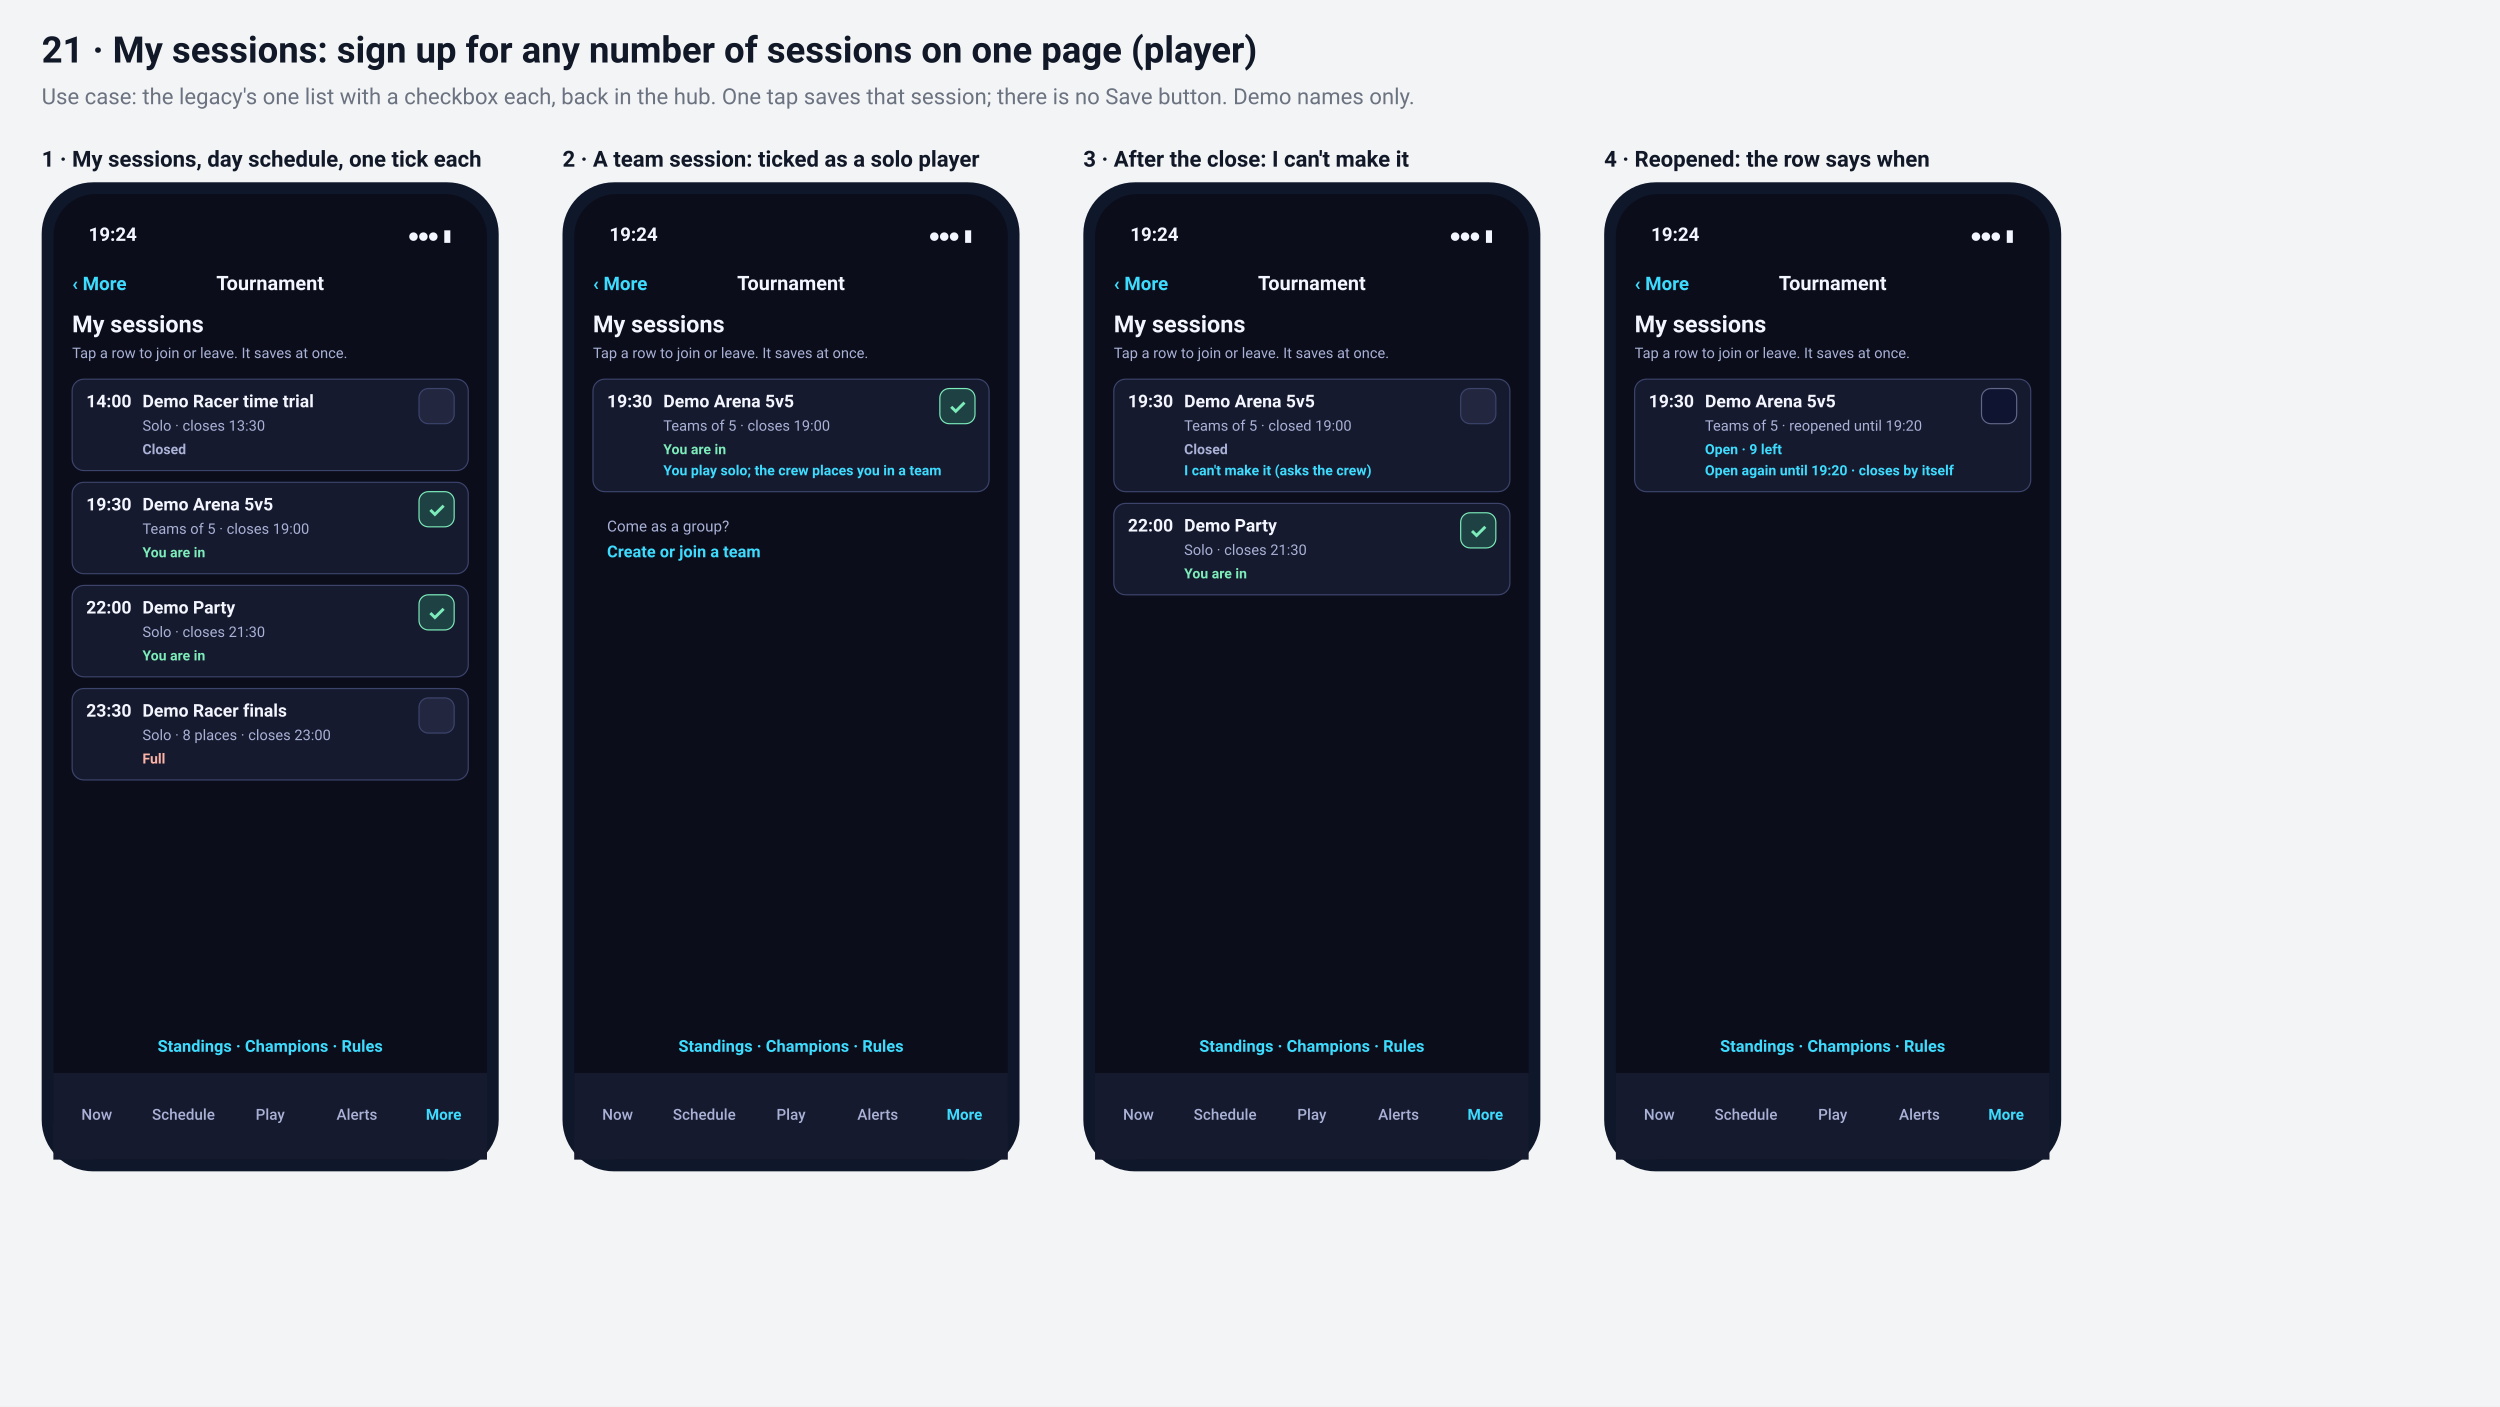
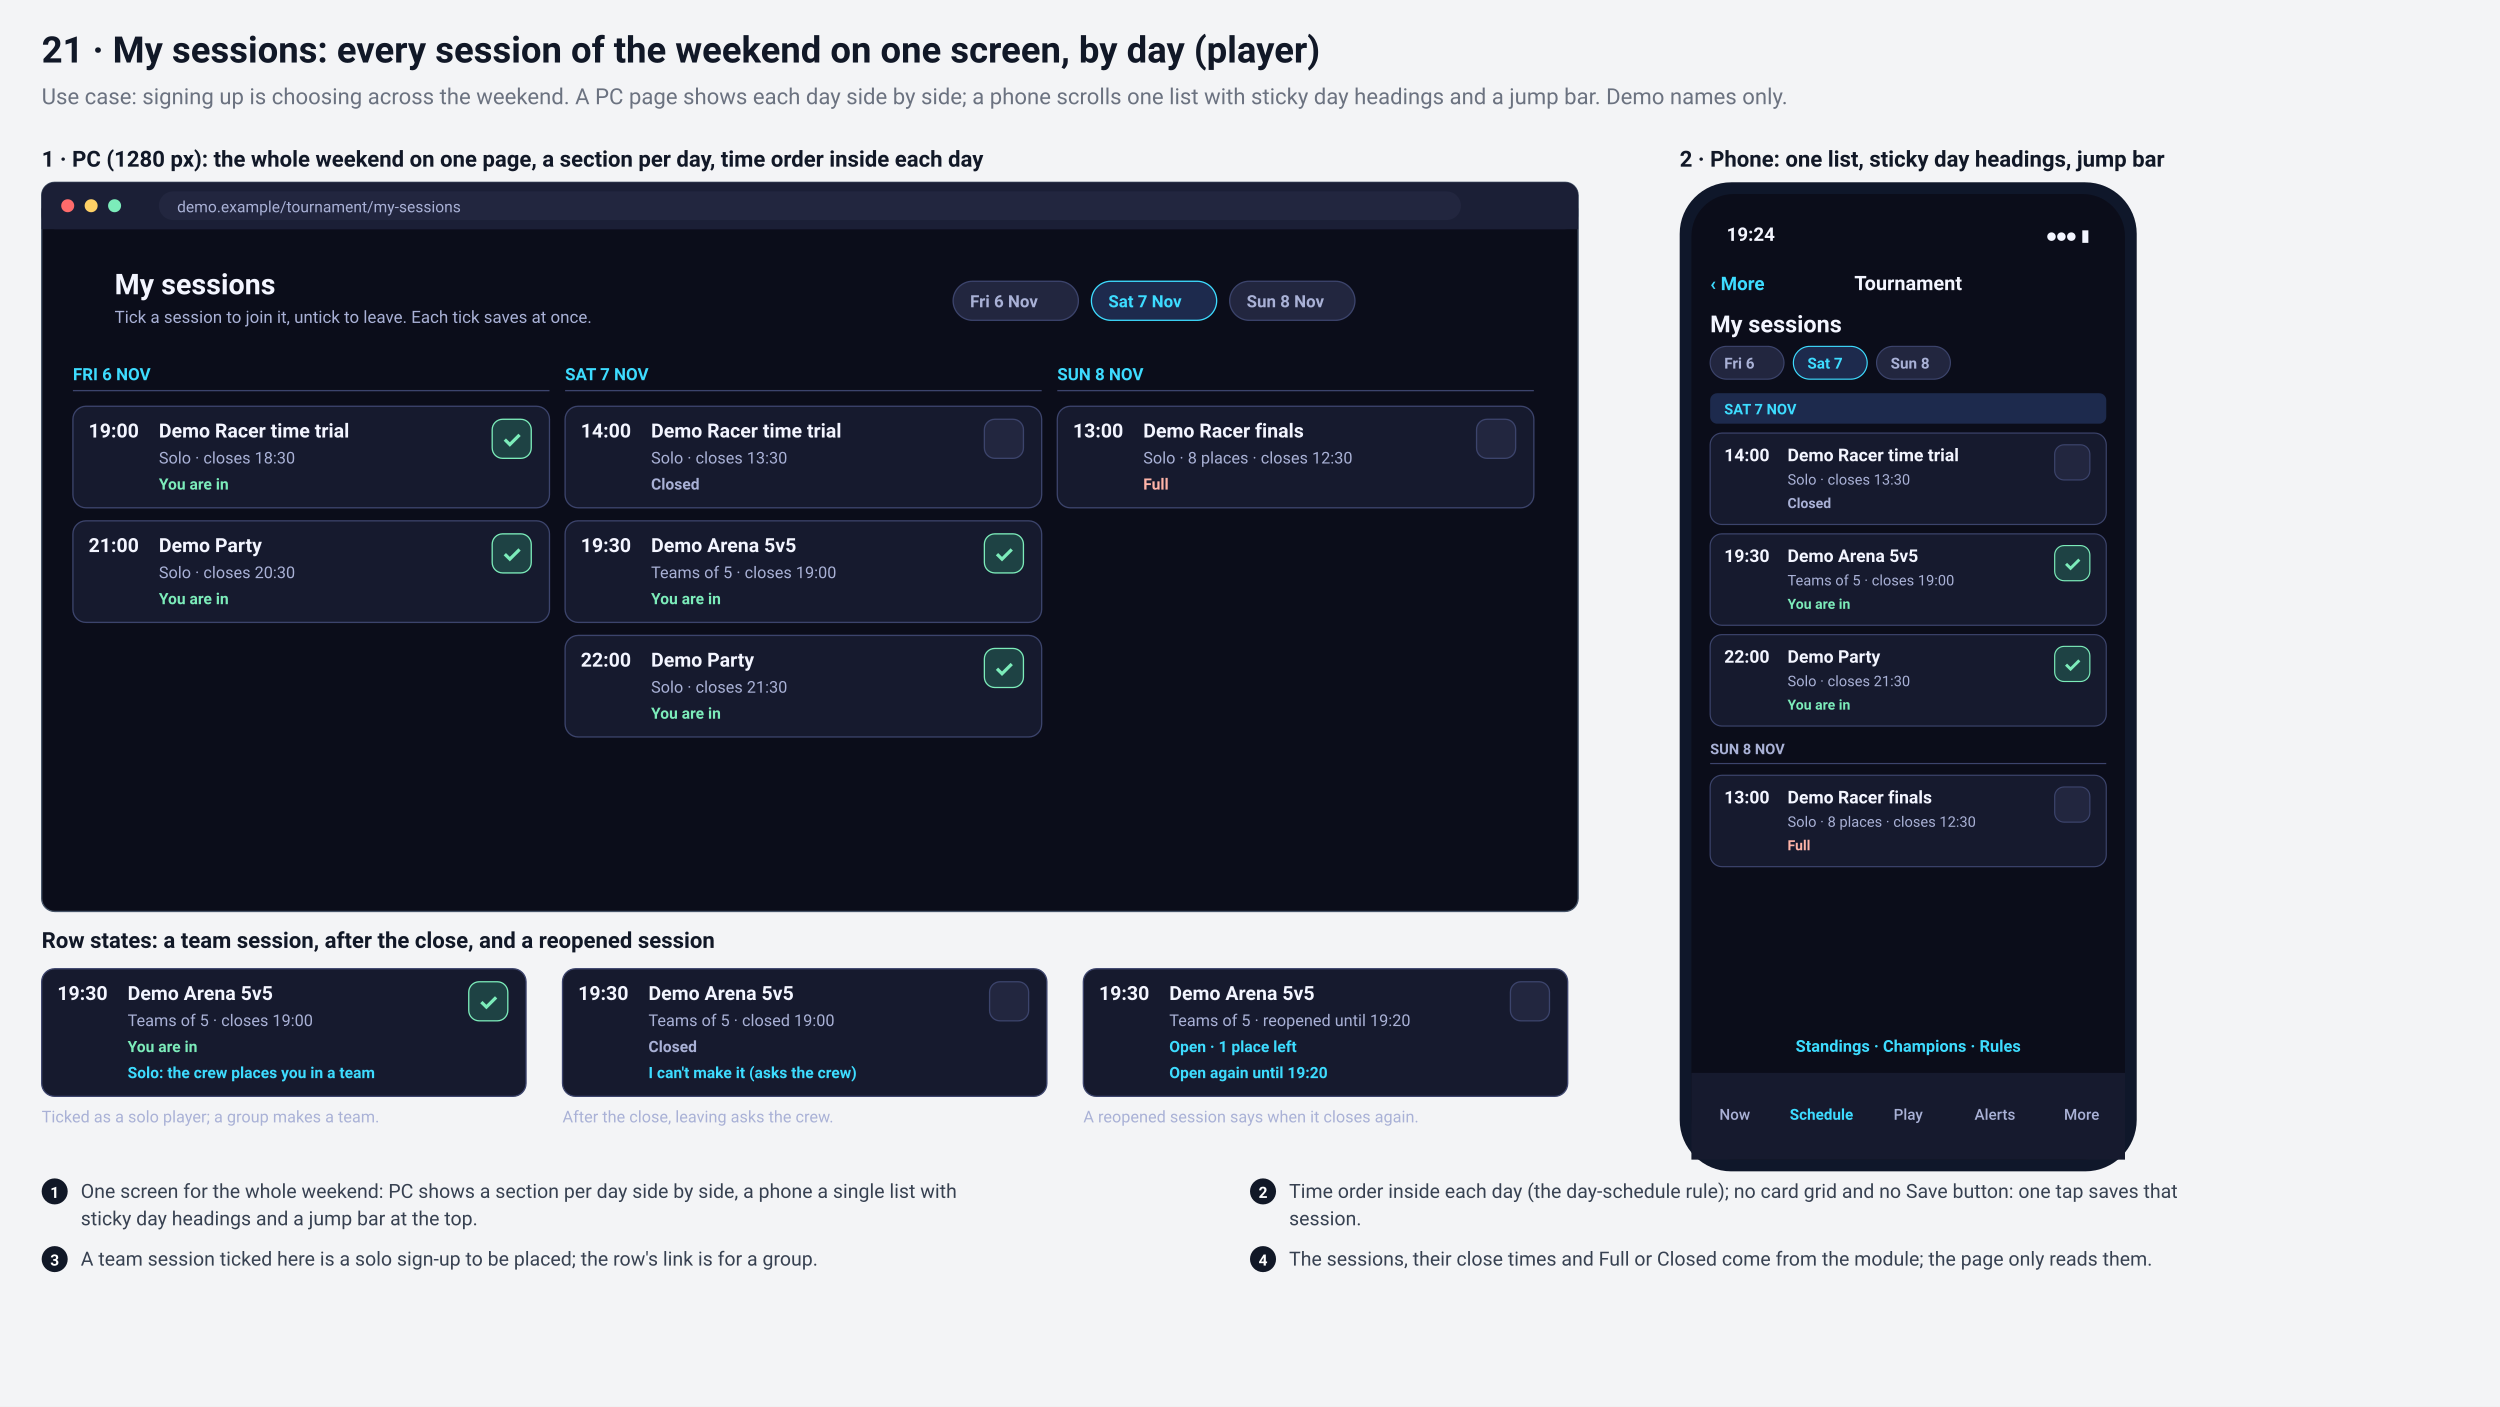
<svg xmlns="http://www.w3.org/2000/svg" viewBox="0 0 1920 1080" width="1920" height="1080" font-family="system-ui, -apple-system, 'Segoe UI', Roboto, Helvetica, Arial, sans-serif">
+   <defs />
  <rect x="0" y="0" width="1920" height="1080" rx="0" fill="#f3f4f6" />
-   <text x="32" y="48" font-size="28" fill="#111827" font-weight="700" text-anchor="start">21 · My sessions: sign up for any number of sessions on one page (player)</text>
-   <text x="32" y="80" font-size="17" fill="#6b7280" font-weight="400" text-anchor="start">Use case: the legacy's one list with a checkbox each, back in the hub. One tap saves that session; there is no Save button. Demo names only.</text>
-   <text x="32" y="128" font-size="17" fill="#111827" font-weight="700" text-anchor="start">1 · My sessions, day schedule, one tick each</text>
-   <text x="432" y="128" font-size="17" fill="#111827" font-weight="700" text-anchor="start">2 · A team session: ticked as a solo player</text>
-   <text x="832" y="128" font-size="17" fill="#111827" font-weight="700" text-anchor="start">3 · After the close: I can't make it</text>
-   <text x="1232" y="128" font-size="17" fill="#111827" font-weight="700" text-anchor="start">4 · Reopened: the row says when</text>
-   <g transform="translate(32,140) scale(0.9)">
+   <text x="32" y="48" font-size="28" fill="#111827" font-weight="700" text-anchor="start" data-box="32 1888">21 · My sessions: every session of the weekend on one screen, by day (player)</text>
+   <text x="32" y="80" font-size="17" fill="#6b7280" font-weight="400" text-anchor="start" data-box="32 1888">Use case: signing up is choosing across the weekend. A PC page shows each day side by side; a phone scrolls one list with sticky day headings and a jump bar. Demo names only.</text>
+   <text x="32" y="128" font-size="17" fill="#111827" font-weight="700" text-anchor="start" data-box="32 1212">1 · PC (1280 px): the whole weekend on one page, a section per day, time order inside each day</text>
+   <text x="1290" y="128" font-size="17" fill="#111827" font-weight="700" text-anchor="start" data-box="1290 1880">2 · Phone: one list, sticky day headings, jump bar</text>
+   <g transform="translate(32,140) scale(1)">
+     <rect x="0" y="0" width="1180" height="560" rx="10" fill="#0b0d1a" stroke="#475569" stroke-width="1" />
+     <rect x="0" y="0" width="1180" height="36" rx="10" fill="#1b1f36" />
+     <rect x="0" y="20" width="1180" height="16" rx="0" fill="#1b1f36" />
+     <circle cx="20" cy="18" r="5" fill="#ff6b6b" />
+     <circle cx="38" cy="18" r="5" fill="#ffd166" />
+     <circle cx="56" cy="18" r="5" fill="#7cecba" />
+     <rect x="90" y="7" width="1000" height="22" rx="11" fill="#22263f" />
+     <text x="104" y="23" font-size="12" fill="#a9b1d6" font-weight="400" text-anchor="start" data-box="104 1074">demo.example/tournament/my-sessions</text>
+     <text x="56" y="86" font-size="22" fill="#f3f5ff" font-weight="700" text-anchor="start" data-box="56 356">My sessions</text>
+     <text x="56" y="108" font-size="13" fill="#a9b1d6" font-weight="400" text-anchor="start" data-box="56 576">Tick a session to join it, untick to leave. Each tick saves at once.</text>
+     <rect x="700" y="76" width="96.2" height="30" rx="15" fill="#22263f" stroke="#3c446c" stroke-width="1" />
+     <text x="713" y="96" font-size="13" fill="#a9b1d6" font-weight="600" text-anchor="start" data-box="713 789.2">Fri 6 Nov</text>
+     <rect x="806.2" y="76" width="96.2" height="30" rx="15" fill="#1d2a4d" stroke="#3ddcff" stroke-width="1" />
+     <text x="819.2" y="96" font-size="13" fill="#3ddcff" font-weight="600" text-anchor="start" data-box="819.2 895.4">Sat 7 Nov</text>
+     <rect x="912.4" y="76" width="96.2" height="30" rx="15" fill="#22263f" stroke="#3c446c" stroke-width="1" />
+     <text x="925.4" y="96" font-size="13" fill="#a9b1d6" font-weight="600" text-anchor="start" data-box="925.4 1001.6">Sun 8 Nov</text>
+     <text x="24" y="152" font-size="13" fill="#3ddcff" font-weight="700" text-anchor="start" data-box="24 390">FRI 6 NOV</text>
+     <line x1="24" y1="160" x2="390" y2="160" stroke="#3c446c" stroke-width="1" />
+     <rect x="24" y="172" width="366" height="78" rx="10" fill="#161a2e" stroke="#3c446c" stroke-width="1" />
+     <text x="36" y="196" font-size="15" fill="#f3f5ff" font-weight="700" text-anchor="start" data-box="36 84">19:00</text>
+     <text x="90" y="196" font-size="15" fill="#f3f5ff" font-weight="600" text-anchor="start" data-box="90 334">Demo Racer time trial</text>
+     <text x="90" y="216" font-size="12.5" fill="#a9b1d6" font-weight="400" text-anchor="start" data-box="90 376">Solo · closes 18:30</text>
+     <rect x="346" y="182" width="30" height="30" rx="8" fill="#1e4244" stroke="#7cecba" stroke-width="1" />
+     <text x="361" y="204" font-size="18" fill="#7cecba" font-weight="700" text-anchor="middle">✓</text>
+     <text x="90" y="236" font-size="12" fill="#7cecba" font-weight="600" text-anchor="start" data-box="90 376">You are in</text>
+     <rect x="24" y="260" width="366" height="78" rx="10" fill="#161a2e" stroke="#3c446c" stroke-width="1" />
+     <text x="36" y="284" font-size="15" fill="#f3f5ff" font-weight="700" text-anchor="start" data-box="36 84">21:00</text>
+     <text x="90" y="284" font-size="15" fill="#f3f5ff" font-weight="600" text-anchor="start" data-box="90 334">Demo Party</text>
+     <text x="90" y="304" font-size="12.5" fill="#a9b1d6" font-weight="400" text-anchor="start" data-box="90 376">Solo · closes 20:30</text>
+     <rect x="346" y="270" width="30" height="30" rx="8" fill="#1e4244" stroke="#7cecba" stroke-width="1" />
+     <text x="361" y="292" font-size="18" fill="#7cecba" font-weight="700" text-anchor="middle">✓</text>
+     <text x="90" y="324" font-size="12" fill="#7cecba" font-weight="600" text-anchor="start" data-box="90 376">You are in</text>
+     <text x="402" y="152" font-size="13" fill="#3ddcff" font-weight="700" text-anchor="start" data-box="402 768">SAT 7 NOV</text>
+     <line x1="402" y1="160" x2="768" y2="160" stroke="#3c446c" stroke-width="1" />
+     <rect x="402" y="172" width="366" height="78" rx="10" fill="#161a2e" stroke="#3c446c" stroke-width="1" />
+     <text x="414" y="196" font-size="15" fill="#f3f5ff" font-weight="700" text-anchor="start" data-box="414 462">14:00</text>
+     <text x="468" y="196" font-size="15" fill="#f3f5ff" font-weight="600" text-anchor="start" data-box="468 712">Demo Racer time trial</text>
+     <text x="468" y="216" font-size="12.5" fill="#a9b1d6" font-weight="400" text-anchor="start" data-box="468 754">Solo · closes 13:30</text>
+     <rect x="724" y="182" width="30" height="30" rx="8" fill="#22263f" stroke="#3c446c" stroke-width="1" />
+     <text x="468" y="236" font-size="12" fill="#a9b1d6" font-weight="600" text-anchor="start" data-box="468 754">Closed</text>
+     <rect x="402" y="260" width="366" height="78" rx="10" fill="#161a2e" stroke="#3c446c" stroke-width="1" />
+     <text x="414" y="284" font-size="15" fill="#f3f5ff" font-weight="700" text-anchor="start" data-box="414 462">19:30</text>
+     <text x="468" y="284" font-size="15" fill="#f3f5ff" font-weight="600" text-anchor="start" data-box="468 712">Demo Arena 5v5</text>
+     <text x="468" y="304" font-size="12.5" fill="#a9b1d6" font-weight="400" text-anchor="start" data-box="468 754">Teams of 5 · closes 19:00</text>
+     <rect x="724" y="270" width="30" height="30" rx="8" fill="#1e4244" stroke="#7cecba" stroke-width="1" />
+     <text x="739" y="292" font-size="18" fill="#7cecba" font-weight="700" text-anchor="middle">✓</text>
+     <text x="468" y="324" font-size="12" fill="#7cecba" font-weight="600" text-anchor="start" data-box="468 754">You are in</text>
+     <rect x="402" y="348" width="366" height="78" rx="10" fill="#161a2e" stroke="#3c446c" stroke-width="1" />
+     <text x="414" y="372" font-size="15" fill="#f3f5ff" font-weight="700" text-anchor="start" data-box="414 462">22:00</text>
+     <text x="468" y="372" font-size="15" fill="#f3f5ff" font-weight="600" text-anchor="start" data-box="468 712">Demo Party</text>
+     <text x="468" y="392" font-size="12.5" fill="#a9b1d6" font-weight="400" text-anchor="start" data-box="468 754">Solo · closes 21:30</text>
+     <rect x="724" y="358" width="30" height="30" rx="8" fill="#1e4244" stroke="#7cecba" stroke-width="1" />
+     <text x="739" y="380" font-size="18" fill="#7cecba" font-weight="700" text-anchor="middle">✓</text>
+     <text x="468" y="412" font-size="12" fill="#7cecba" font-weight="600" text-anchor="start" data-box="468 754">You are in</text>
+     <text x="780" y="152" font-size="13" fill="#3ddcff" font-weight="700" text-anchor="start" data-box="780 1146">SUN 8 NOV</text>
+     <line x1="780" y1="160" x2="1146" y2="160" stroke="#3c446c" stroke-width="1" />
+     <rect x="780" y="172" width="366" height="78" rx="10" fill="#161a2e" stroke="#3c446c" stroke-width="1" />
+     <text x="792" y="196" font-size="15" fill="#f3f5ff" font-weight="700" text-anchor="start" data-box="792 840">13:00</text>
+     <text x="846" y="196" font-size="15" fill="#f3f5ff" font-weight="600" text-anchor="start" data-box="846 1090">Demo Racer finals</text>
+     <text x="846" y="216" font-size="12.5" fill="#a9b1d6" font-weight="400" text-anchor="start" data-box="846 1132">Solo · 8 places · closes 12:30</text>
+     <rect x="1102" y="182" width="30" height="30" rx="8" fill="#22263f" stroke="#3c446c" stroke-width="1" />
+     <text x="846" y="236" font-size="12" fill="#ffb4a8" font-weight="600" text-anchor="start" data-box="846 1132">Full</text>
+   </g>
+   <g transform="translate(1290,140) scale(0.9)">
    <rect x="0" y="0" width="390" height="844" rx="44" fill="#0f172a" />
    <rect x="10" y="10" width="370" height="824" rx="36" fill="#0b0d1a" />
-     <text x="40" y="50" font-size="16" fill="#f3f5ff" font-weight="600" text-anchor="start">19:24</text>
-     <text x="350" y="50" font-size="14" fill="#f3f5ff" font-weight="400" text-anchor="end">●●● ▮</text>
-     <text x="26" y="92" font-size="16" fill="#3ddcff" font-weight="600" text-anchor="start">‹ More</text>
-     <text x="195" y="92" font-size="17" fill="#f3f5ff" font-weight="700" text-anchor="middle">Tournament</text>
+     <text x="40" y="50" font-size="16" fill="#f3f5ff" font-weight="600" text-anchor="start" data-box="40 100">19:24</text>
+     <text x="350" y="50" font-size="14" fill="#f3f5ff" font-weight="400" text-anchor="end" data-box="280 350">●●● ▮</text>
+     <text x="26" y="92" font-size="16" fill="#3ddcff" font-weight="600" text-anchor="start" data-box="26 136">‹ More</text>
+     <text x="195" y="92" font-size="17" fill="#f3f5ff" font-weight="700" text-anchor="middle" data-box="110 280">Tournament</text>
    <rect x="10" y="760" width="370" height="74" rx="0" fill="#161a2e" />
-     <text x="47" y="800" font-size="13" fill="#a9b1d6" font-weight="500" text-anchor="middle">Now</text>
-     <text x="121" y="800" font-size="13" fill="#a9b1d6" font-weight="500" text-anchor="middle">Schedule</text>
-     <text x="195" y="800" font-size="13" fill="#a9b1d6" font-weight="500" text-anchor="middle">Play</text>
-     <text x="269" y="800" font-size="13" fill="#a9b1d6" font-weight="500" text-anchor="middle">Alerts</text>
-     <text x="343" y="800" font-size="13" fill="#3ddcff" font-weight="600" text-anchor="middle">More</text>
-     <text x="26" y="128" font-size="20" fill="#f3f5ff" font-weight="700" text-anchor="start">My sessions</text>
-     <text x="26" y="150" font-size="12.5" fill="#a9b1d6" font-weight="400" text-anchor="start">Tap a row to join or leave. It saves at once.</text>
-     <rect x="26" y="168" width="338" height="78" rx="10" fill="#161a2e" stroke="#3c446c" stroke-width="1" />
-     <text x="38" y="192" font-size="15" fill="#f3f5ff" font-weight="700" text-anchor="start">14:00</text>
-     <text x="86" y="192" font-size="15" fill="#f3f5ff" font-weight="600" text-anchor="start">Demo Racer time trial</text>
-     <rect x="322" y="176" width="30" height="30" rx="8" fill="#22263f" stroke="#3c446c" stroke-width="1" />
-     <text x="86" y="212" font-size="12.5" fill="#a9b1d6" font-weight="400" text-anchor="start">Solo · closes 13:30</text>
-     <text x="86" y="232" font-size="12" fill="#a9b1d6" font-weight="600" text-anchor="start">Closed</text>
-     <rect x="26" y="256" width="338" height="78" rx="10" fill="#161a2e" stroke="#3c446c" stroke-width="1" />
-     <text x="38" y="280" font-size="15" fill="#f3f5ff" font-weight="700" text-anchor="start">19:30</text>
-     <text x="86" y="280" font-size="15" fill="#f3f5ff" font-weight="600" text-anchor="start">Demo Arena 5v5</text>
-     <rect x="322" y="264" width="30" height="30" rx="8" fill="#1e4244" stroke="#7cecba" stroke-width="1" />
-     <text x="337" y="286" font-size="18" fill="#7cecba" font-weight="700" text-anchor="middle">✓</text>
-     <text x="86" y="300" font-size="12.5" fill="#a9b1d6" font-weight="400" text-anchor="start">Teams of 5 · closes 19:00</text>
-     <text x="86" y="320" font-size="12" fill="#7cecba" font-weight="600" text-anchor="start">You are in</text>
-     <rect x="26" y="344" width="338" height="78" rx="10" fill="#161a2e" stroke="#3c446c" stroke-width="1" />
-     <text x="38" y="368" font-size="15" fill="#f3f5ff" font-weight="700" text-anchor="start">22:00</text>
-     <text x="86" y="368" font-size="15" fill="#f3f5ff" font-weight="600" text-anchor="start">Demo Party</text>
-     <rect x="322" y="352" width="30" height="30" rx="8" fill="#1e4244" stroke="#7cecba" stroke-width="1" />
-     <text x="337" y="374" font-size="18" fill="#7cecba" font-weight="700" text-anchor="middle">✓</text>
-     <text x="86" y="388" font-size="12.5" fill="#a9b1d6" font-weight="400" text-anchor="start">Solo · closes 21:30</text>
-     <text x="86" y="408" font-size="12" fill="#7cecba" font-weight="600" text-anchor="start">You are in</text>
-     <rect x="26" y="432" width="338" height="78" rx="10" fill="#161a2e" stroke="#3c446c" stroke-width="1" />
-     <text x="38" y="456" font-size="15" fill="#f3f5ff" font-weight="700" text-anchor="start">23:30</text>
-     <text x="86" y="456" font-size="15" fill="#f3f5ff" font-weight="600" text-anchor="start">Demo Racer finals</text>
-     <rect x="322" y="440" width="30" height="30" rx="8" fill="#22263f" stroke="#3c446c" stroke-width="1" />
-     <text x="86" y="476" font-size="12.5" fill="#a9b1d6" font-weight="400" text-anchor="start">Solo · 8 places · closes 23:00</text>
-     <text x="86" y="496" font-size="12" fill="#ffb4a8" font-weight="600" text-anchor="start">Full</text>
-     <text x="195" y="742" font-size="14" fill="#3ddcff" font-weight="600" text-anchor="middle">Standings · Champions · Rules</text>
+     <text x="47" y="800" font-size="13" fill="#a9b1d6" font-weight="500" text-anchor="middle" data-box="15 79">Now</text>
+     <text x="121" y="800" font-size="13" fill="#3ddcff" font-weight="600" text-anchor="middle" data-box="89 153">Schedule</text>
+     <text x="195" y="800" font-size="13" fill="#a9b1d6" font-weight="500" text-anchor="middle" data-box="163 227">Play</text>
+     <text x="269" y="800" font-size="13" fill="#a9b1d6" font-weight="500" text-anchor="middle" data-box="237 301">Alerts</text>
+     <text x="343" y="800" font-size="13" fill="#a9b1d6" font-weight="500" text-anchor="middle" data-box="311 375">More</text>
+     <text x="26" y="128" font-size="20" fill="#f3f5ff" font-weight="700" text-anchor="start" data-box="26 226">My sessions</text>
+     <rect x="26" y="140" width="63" height="28" rx="14" fill="#22263f" stroke="#3c446c" stroke-width="1" />
+     <text x="38" y="159" font-size="13" fill="#a9b1d6" font-weight="600" text-anchor="start" data-box="38 83">Fri 6</text>
+     <rect x="97" y="140" width="63" height="28" rx="14" fill="#1d2a4d" stroke="#3ddcff" stroke-width="1" />
+     <text x="109" y="159" font-size="13" fill="#3ddcff" font-weight="600" text-anchor="start" data-box="109 154">Sat 7</text>
+     <rect x="168" y="140" width="63" height="28" rx="14" fill="#22263f" stroke="#3c446c" stroke-width="1" />
+     <text x="180" y="159" font-size="13" fill="#a9b1d6" font-weight="600" text-anchor="start" data-box="180 225">Sun 8</text>
+     <rect x="26" y="180" width="338" height="26" rx="6" fill="#1d2a4d" />
+     <text x="38" y="198" font-size="12.5" fill="#3ddcff" font-weight="700" text-anchor="start" data-box="38 338">SAT 7 NOV</text>
+     <rect x="26" y="214" width="338" height="78" rx="10" fill="#161a2e" stroke="#3c446c" stroke-width="1" />
+     <text x="38" y="238" font-size="15" fill="#f3f5ff" font-weight="700" text-anchor="start" data-box="38 86">14:00</text>
+     <text x="92" y="238" font-size="15" fill="#f3f5ff" font-weight="600" text-anchor="start" data-box="92 308">Demo Racer time trial</text>
+     <text x="92" y="258" font-size="12.5" fill="#a9b1d6" font-weight="400" text-anchor="start" data-box="92 350">Solo · closes 13:30</text>
+     <rect x="320" y="224" width="30" height="30" rx="8" fill="#22263f" stroke="#3c446c" stroke-width="1" />
+     <text x="92" y="278" font-size="12" fill="#a9b1d6" font-weight="600" text-anchor="start" data-box="92 350">Closed</text>
+     <rect x="26" y="300" width="338" height="78" rx="10" fill="#161a2e" stroke="#3c446c" stroke-width="1" />
+     <text x="38" y="324" font-size="15" fill="#f3f5ff" font-weight="700" text-anchor="start" data-box="38 86">19:30</text>
+     <text x="92" y="324" font-size="15" fill="#f3f5ff" font-weight="600" text-anchor="start" data-box="92 308">Demo Arena 5v5</text>
+     <text x="92" y="344" font-size="12.5" fill="#a9b1d6" font-weight="400" text-anchor="start" data-box="92 350">Teams of 5 · closes 19:00</text>
+     <rect x="320" y="310" width="30" height="30" rx="8" fill="#1e4244" stroke="#7cecba" stroke-width="1" />
+     <text x="335" y="332" font-size="18" fill="#7cecba" font-weight="700" text-anchor="middle">✓</text>
+     <text x="92" y="364" font-size="12" fill="#7cecba" font-weight="600" text-anchor="start" data-box="92 350">You are in</text>
+     <rect x="26" y="386" width="338" height="78" rx="10" fill="#161a2e" stroke="#3c446c" stroke-width="1" />
+     <text x="38" y="410" font-size="15" fill="#f3f5ff" font-weight="700" text-anchor="start" data-box="38 86">22:00</text>
+     <text x="92" y="410" font-size="15" fill="#f3f5ff" font-weight="600" text-anchor="start" data-box="92 308">Demo Party</text>
+     <text x="92" y="430" font-size="12.5" fill="#a9b1d6" font-weight="400" text-anchor="start" data-box="92 350">Solo · closes 21:30</text>
+     <rect x="320" y="396" width="30" height="30" rx="8" fill="#1e4244" stroke="#7cecba" stroke-width="1" />
+     <text x="335" y="418" font-size="18" fill="#7cecba" font-weight="700" text-anchor="middle">✓</text>
+     <text x="92" y="450" font-size="12" fill="#7cecba" font-weight="600" text-anchor="start" data-box="92 350">You are in</text>
+     <text x="26" y="488" font-size="12.5" fill="#a9b1d6" font-weight="700" text-anchor="start" data-box="26 226">SUN 8 NOV</text>
+     <line x1="26" y1="496" x2="364" y2="496" stroke="#3c446c" stroke-width="1" />
+     <rect x="26" y="506" width="338" height="78" rx="10" fill="#161a2e" stroke="#3c446c" stroke-width="1" />
+     <text x="38" y="530" font-size="15" fill="#f3f5ff" font-weight="700" text-anchor="start" data-box="38 86">13:00</text>
+     <text x="92" y="530" font-size="15" fill="#f3f5ff" font-weight="600" text-anchor="start" data-box="92 308">Demo Racer finals</text>
+     <text x="92" y="550" font-size="12.5" fill="#a9b1d6" font-weight="400" text-anchor="start" data-box="92 350">Solo · 8 places · closes 12:30</text>
+     <rect x="320" y="516" width="30" height="30" rx="8" fill="#22263f" stroke="#3c446c" stroke-width="1" />
+     <text x="92" y="570" font-size="12" fill="#ffb4a8" font-weight="600" text-anchor="start" data-box="92 350">Full</text>
+     <text x="195" y="742" font-size="14" fill="#3ddcff" font-weight="600" text-anchor="middle" data-box="45 345">Standings · Champions · Rules</text>
  </g>
-   <g transform="translate(432,140) scale(0.9)">
-     <rect x="0" y="0" width="390" height="844" rx="44" fill="#0f172a" />
-     <rect x="10" y="10" width="370" height="824" rx="36" fill="#0b0d1a" />
-     <text x="40" y="50" font-size="16" fill="#f3f5ff" font-weight="600" text-anchor="start">19:24</text>
-     <text x="350" y="50" font-size="14" fill="#f3f5ff" font-weight="400" text-anchor="end">●●● ▮</text>
-     <text x="26" y="92" font-size="16" fill="#3ddcff" font-weight="600" text-anchor="start">‹ More</text>
-     <text x="195" y="92" font-size="17" fill="#f3f5ff" font-weight="700" text-anchor="middle">Tournament</text>
-     <rect x="10" y="760" width="370" height="74" rx="0" fill="#161a2e" />
-     <text x="47" y="800" font-size="13" fill="#a9b1d6" font-weight="500" text-anchor="middle">Now</text>
-     <text x="121" y="800" font-size="13" fill="#a9b1d6" font-weight="500" text-anchor="middle">Schedule</text>
-     <text x="195" y="800" font-size="13" fill="#a9b1d6" font-weight="500" text-anchor="middle">Play</text>
-     <text x="269" y="800" font-size="13" fill="#a9b1d6" font-weight="500" text-anchor="middle">Alerts</text>
-     <text x="343" y="800" font-size="13" fill="#3ddcff" font-weight="600" text-anchor="middle">More</text>
-     <text x="26" y="128" font-size="20" fill="#f3f5ff" font-weight="700" text-anchor="start">My sessions</text>
-     <text x="26" y="150" font-size="12.5" fill="#a9b1d6" font-weight="400" text-anchor="start">Tap a row to join or leave. It saves at once.</text>
-     <rect x="26" y="168" width="338" height="96" rx="10" fill="#161a2e" stroke="#3c446c" stroke-width="1" />
-     <text x="38" y="192" font-size="15" fill="#f3f5ff" font-weight="700" text-anchor="start">19:30</text>
-     <text x="86" y="192" font-size="15" fill="#f3f5ff" font-weight="600" text-anchor="start">Demo Arena 5v5</text>
-     <rect x="322" y="176" width="30" height="30" rx="8" fill="#1e4244" stroke="#7cecba" stroke-width="1" />
-     <text x="337" y="198" font-size="18" fill="#7cecba" font-weight="700" text-anchor="middle">✓</text>
-     <text x="86" y="212" font-size="12.5" fill="#a9b1d6" font-weight="400" text-anchor="start">Teams of 5 · closes 19:00</text>
-     <text x="86" y="232" font-size="12" fill="#7cecba" font-weight="600" text-anchor="start">You are in</text>
-     <text x="86" y="250" font-size="12" fill="#3ddcff" font-weight="600" text-anchor="start">You play solo; the crew places you in a team</text>
-     <text x="38" y="298" font-size="13" fill="#a9b1d6" font-weight="400" text-anchor="start">Come as a group?</text>
-     <text x="38" y="320" font-size="14" fill="#3ddcff" font-weight="600" text-anchor="start">Create or join a team</text>
-     <text x="195" y="742" font-size="14" fill="#3ddcff" font-weight="600" text-anchor="middle">Standings · Champions · Rules</text>
-   </g>
-   <g transform="translate(832,140) scale(0.9)">
-     <rect x="0" y="0" width="390" height="844" rx="44" fill="#0f172a" />
-     <rect x="10" y="10" width="370" height="824" rx="36" fill="#0b0d1a" />
-     <text x="40" y="50" font-size="16" fill="#f3f5ff" font-weight="600" text-anchor="start">19:24</text>
-     <text x="350" y="50" font-size="14" fill="#f3f5ff" font-weight="400" text-anchor="end">●●● ▮</text>
-     <text x="26" y="92" font-size="16" fill="#3ddcff" font-weight="600" text-anchor="start">‹ More</text>
-     <text x="195" y="92" font-size="17" fill="#f3f5ff" font-weight="700" text-anchor="middle">Tournament</text>
-     <rect x="10" y="760" width="370" height="74" rx="0" fill="#161a2e" />
-     <text x="47" y="800" font-size="13" fill="#a9b1d6" font-weight="500" text-anchor="middle">Now</text>
-     <text x="121" y="800" font-size="13" fill="#a9b1d6" font-weight="500" text-anchor="middle">Schedule</text>
-     <text x="195" y="800" font-size="13" fill="#a9b1d6" font-weight="500" text-anchor="middle">Play</text>
-     <text x="269" y="800" font-size="13" fill="#a9b1d6" font-weight="500" text-anchor="middle">Alerts</text>
-     <text x="343" y="800" font-size="13" fill="#3ddcff" font-weight="600" text-anchor="middle">More</text>
-     <text x="26" y="128" font-size="20" fill="#f3f5ff" font-weight="700" text-anchor="start">My sessions</text>
-     <text x="26" y="150" font-size="12.5" fill="#a9b1d6" font-weight="400" text-anchor="start">Tap a row to join or leave. It saves at once.</text>
-     <rect x="26" y="168" width="338" height="96" rx="10" fill="#161a2e" stroke="#3c446c" stroke-width="1" />
-     <text x="38" y="192" font-size="15" fill="#f3f5ff" font-weight="700" text-anchor="start">19:30</text>
-     <text x="86" y="192" font-size="15" fill="#f3f5ff" font-weight="600" text-anchor="start">Demo Arena 5v5</text>
-     <rect x="322" y="176" width="30" height="30" rx="8" fill="#22263f" stroke="#3c446c" stroke-width="1" />
-     <text x="86" y="212" font-size="12.5" fill="#a9b1d6" font-weight="400" text-anchor="start">Teams of 5 · closed 19:00</text>
-     <text x="86" y="232" font-size="12" fill="#a9b1d6" font-weight="600" text-anchor="start">Closed</text>
-     <text x="86" y="250" font-size="12" fill="#3ddcff" font-weight="600" text-anchor="start">I can't make it (asks the crew)</text>
-     <rect x="26" y="274" width="338" height="78" rx="10" fill="#161a2e" stroke="#3c446c" stroke-width="1" />
-     <text x="38" y="298" font-size="15" fill="#f3f5ff" font-weight="700" text-anchor="start">22:00</text>
-     <text x="86" y="298" font-size="15" fill="#f3f5ff" font-weight="600" text-anchor="start">Demo Party</text>
-     <rect x="322" y="282" width="30" height="30" rx="8" fill="#1e4244" stroke="#7cecba" stroke-width="1" />
-     <text x="337" y="304" font-size="18" fill="#7cecba" font-weight="700" text-anchor="middle">✓</text>
-     <text x="86" y="318" font-size="12.5" fill="#a9b1d6" font-weight="400" text-anchor="start">Solo · closes 21:30</text>
-     <text x="86" y="338" font-size="12" fill="#7cecba" font-weight="600" text-anchor="start">You are in</text>
-     <text x="195" y="742" font-size="14" fill="#3ddcff" font-weight="600" text-anchor="middle">Standings · Champions · Rules</text>
-   </g>
-   <g transform="translate(1232,140) scale(0.9)">
-     <rect x="0" y="0" width="390" height="844" rx="44" fill="#0f172a" />
-     <rect x="10" y="10" width="370" height="824" rx="36" fill="#0b0d1a" />
-     <text x="40" y="50" font-size="16" fill="#f3f5ff" font-weight="600" text-anchor="start">19:24</text>
-     <text x="350" y="50" font-size="14" fill="#f3f5ff" font-weight="400" text-anchor="end">●●● ▮</text>
-     <text x="26" y="92" font-size="16" fill="#3ddcff" font-weight="600" text-anchor="start">‹ More</text>
-     <text x="195" y="92" font-size="17" fill="#f3f5ff" font-weight="700" text-anchor="middle">Tournament</text>
-     <rect x="10" y="760" width="370" height="74" rx="0" fill="#161a2e" />
-     <text x="47" y="800" font-size="13" fill="#a9b1d6" font-weight="500" text-anchor="middle">Now</text>
-     <text x="121" y="800" font-size="13" fill="#a9b1d6" font-weight="500" text-anchor="middle">Schedule</text>
-     <text x="195" y="800" font-size="13" fill="#a9b1d6" font-weight="500" text-anchor="middle">Play</text>
-     <text x="269" y="800" font-size="13" fill="#a9b1d6" font-weight="500" text-anchor="middle">Alerts</text>
-     <text x="343" y="800" font-size="13" fill="#3ddcff" font-weight="600" text-anchor="middle">More</text>
-     <text x="26" y="128" font-size="20" fill="#f3f5ff" font-weight="700" text-anchor="start">My sessions</text>
-     <text x="26" y="150" font-size="12.5" fill="#a9b1d6" font-weight="400" text-anchor="start">Tap a row to join or leave. It saves at once.</text>
-     <rect x="26" y="168" width="338" height="96" rx="10" fill="#161a2e" stroke="#3c446c" stroke-width="1" />
-     <text x="38" y="192" font-size="15" fill="#f3f5ff" font-weight="700" text-anchor="start">19:30</text>
-     <text x="86" y="192" font-size="15" fill="#f3f5ff" font-weight="600" text-anchor="start">Demo Arena 5v5</text>
-     <rect x="322" y="176" width="30" height="30" rx="8" fill="#0f1430" stroke="#616788" stroke-width="1" />
-     <text x="86" y="212" font-size="12.5" fill="#a9b1d6" font-weight="400" text-anchor="start">Teams of 5 · reopened until 19:20</text>
-     <text x="86" y="232" font-size="12" fill="#3ddcff" font-weight="600" text-anchor="start">Open · 9 left</text>
-     <text x="86" y="250" font-size="12" fill="#3ddcff" font-weight="600" text-anchor="start">Open again until 19:20 · closes by itself</text>
-     <text x="195" y="742" font-size="14" fill="#3ddcff" font-weight="600" text-anchor="middle">Standings · Champions · Rules</text>
-   </g>
+   <text x="32" y="728" font-size="17" fill="#111827" font-weight="700" text-anchor="start" data-box="32 1132">Row states: a team session, after the close, and a reopened session</text>
+   <rect x="32" y="744" width="372" height="98" rx="10" fill="#161a2e" stroke="#3c446c" stroke-width="1" />
+   <text x="44" y="768" font-size="15" fill="#f3f5ff" font-weight="700" text-anchor="start" data-box="44 92">19:30</text>
+   <text x="98" y="768" font-size="15" fill="#f3f5ff" font-weight="600" text-anchor="start" data-box="98 348">Demo Arena 5v5</text>
+   <text x="98" y="788" font-size="12.5" fill="#a9b1d6" font-weight="400" text-anchor="start" data-box="98 390">Teams of 5 · closes 19:00</text>
+   <rect x="360" y="754" width="30" height="30" rx="8" fill="#1e4244" stroke="#7cecba" stroke-width="1" />
+   <text x="375" y="776" font-size="18" fill="#7cecba" font-weight="700" text-anchor="middle">✓</text>
+   <text x="98" y="808" font-size="12" fill="#7cecba" font-weight="600" text-anchor="start" data-box="98 390">You are in</text>
+   <text x="98" y="828" font-size="12" fill="#3ddcff" font-weight="600" text-anchor="start" data-box="98 390">Solo: the crew places you in a team</text>
+   <text x="32" y="862" font-size="12.5" fill="#a9b1d6" font-weight="400" text-anchor="start" data-box="32 404">Ticked as a solo player; a group makes a team.</text>
+   <rect x="432" y="744" width="372" height="98" rx="10" fill="#161a2e" stroke="#3c446c" stroke-width="1" />
+   <text x="444" y="768" font-size="15" fill="#f3f5ff" font-weight="700" text-anchor="start" data-box="444 492">19:30</text>
+   <text x="498" y="768" font-size="15" fill="#f3f5ff" font-weight="600" text-anchor="start" data-box="498 748">Demo Arena 5v5</text>
+   <text x="498" y="788" font-size="12.5" fill="#a9b1d6" font-weight="400" text-anchor="start" data-box="498 790">Teams of 5 · closed 19:00</text>
+   <rect x="760" y="754" width="30" height="30" rx="8" fill="#22263f" stroke="#3c446c" stroke-width="1" />
+   <text x="498" y="808" font-size="12" fill="#a9b1d6" font-weight="600" text-anchor="start" data-box="498 790">Closed</text>
+   <text x="498" y="828" font-size="12" fill="#3ddcff" font-weight="600" text-anchor="start" data-box="498 790">I can't make it (asks the crew)</text>
+   <text x="432" y="862" font-size="12.5" fill="#a9b1d6" font-weight="400" text-anchor="start" data-box="432 804">After the close, leaving asks the crew.</text>
+   <rect x="832" y="744" width="372" height="98" rx="10" fill="#161a2e" stroke="#3c446c" stroke-width="1" />
+   <text x="844" y="768" font-size="15" fill="#f3f5ff" font-weight="700" text-anchor="start" data-box="844 892">19:30</text>
+   <text x="898" y="768" font-size="15" fill="#f3f5ff" font-weight="600" text-anchor="start" data-box="898 1148">Demo Arena 5v5</text>
+   <text x="898" y="788" font-size="12.5" fill="#a9b1d6" font-weight="400" text-anchor="start" data-box="898 1190">Teams of 5 · reopened until 19:20</text>
+   <rect x="1160" y="754" width="30" height="30" rx="8" fill="#22263f" stroke="#3c446c" stroke-width="1" />
+   <text x="898" y="808" font-size="12" fill="#3ddcff" font-weight="600" text-anchor="start" data-box="898 1190">Open · 1 place left</text>
+   <text x="898" y="828" font-size="12" fill="#3ddcff" font-weight="600" text-anchor="start" data-box="898 1190">Open again until 19:20</text>
+   <text x="832" y="862" font-size="12.5" fill="#a9b1d6" font-weight="400" text-anchor="start" data-box="832 1204">A reopened session says when it closes again.</text>
+   <circle cx="42" cy="915" r="10" fill="#111827" />
+   <text x="42" y="920" font-size="12" fill="#fff" font-weight="700" text-anchor="middle">1</text>
+   <text x="62" y="920" font-size="15" fill="#374151" font-weight="400" text-anchor="start" data-box="62 930">One screen for the whole weekend: PC shows a section per day side by side, a phone a single list with</text>
+   <text x="62" y="941" font-size="15" fill="#374151" font-weight="400" text-anchor="start" data-box="62 930">sticky day headings and a jump bar at the top.</text>
+   <circle cx="970" cy="915" r="10" fill="#111827" />
+   <text x="970" y="920" font-size="12" fill="#fff" font-weight="700" text-anchor="middle">2</text>
+   <text x="990" y="920" font-size="15" fill="#374151" font-weight="400" text-anchor="start" data-box="990 1858">Time order inside each day (the day-schedule rule); no card grid and no Save button: one tap saves that</text>
+   <text x="990" y="941" font-size="15" fill="#374151" font-weight="400" text-anchor="start" data-box="990 1858">session.</text>
+   <circle cx="42" cy="967" r="10" fill="#111827" />
+   <text x="42" y="972" font-size="12" fill="#fff" font-weight="700" text-anchor="middle">3</text>
+   <text x="62" y="972" font-size="15" fill="#374151" font-weight="400" text-anchor="start" data-box="62 930">A team session ticked here is a solo sign-up to be placed; the row's link is for a group.</text>
+   <circle cx="970" cy="967" r="10" fill="#111827" />
+   <text x="970" y="972" font-size="12" fill="#fff" font-weight="700" text-anchor="middle">4</text>
+   <text x="990" y="972" font-size="15" fill="#374151" font-weight="400" text-anchor="start" data-box="990 1858">The sessions, their close times and Full or Closed come from the module; the page only reads them.</text>
</svg>
